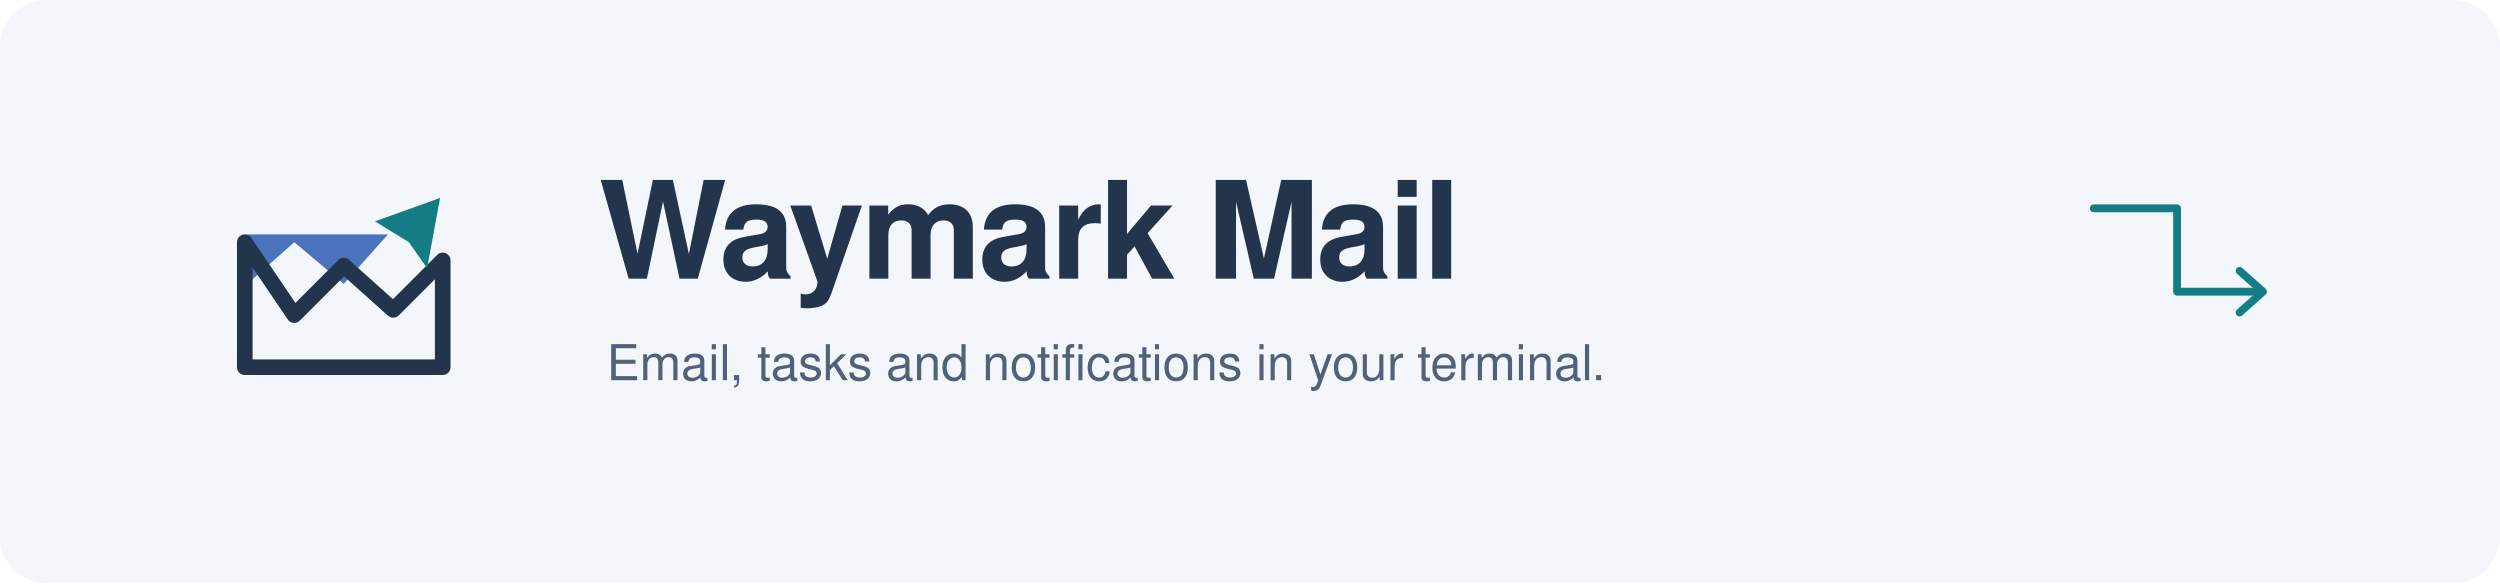
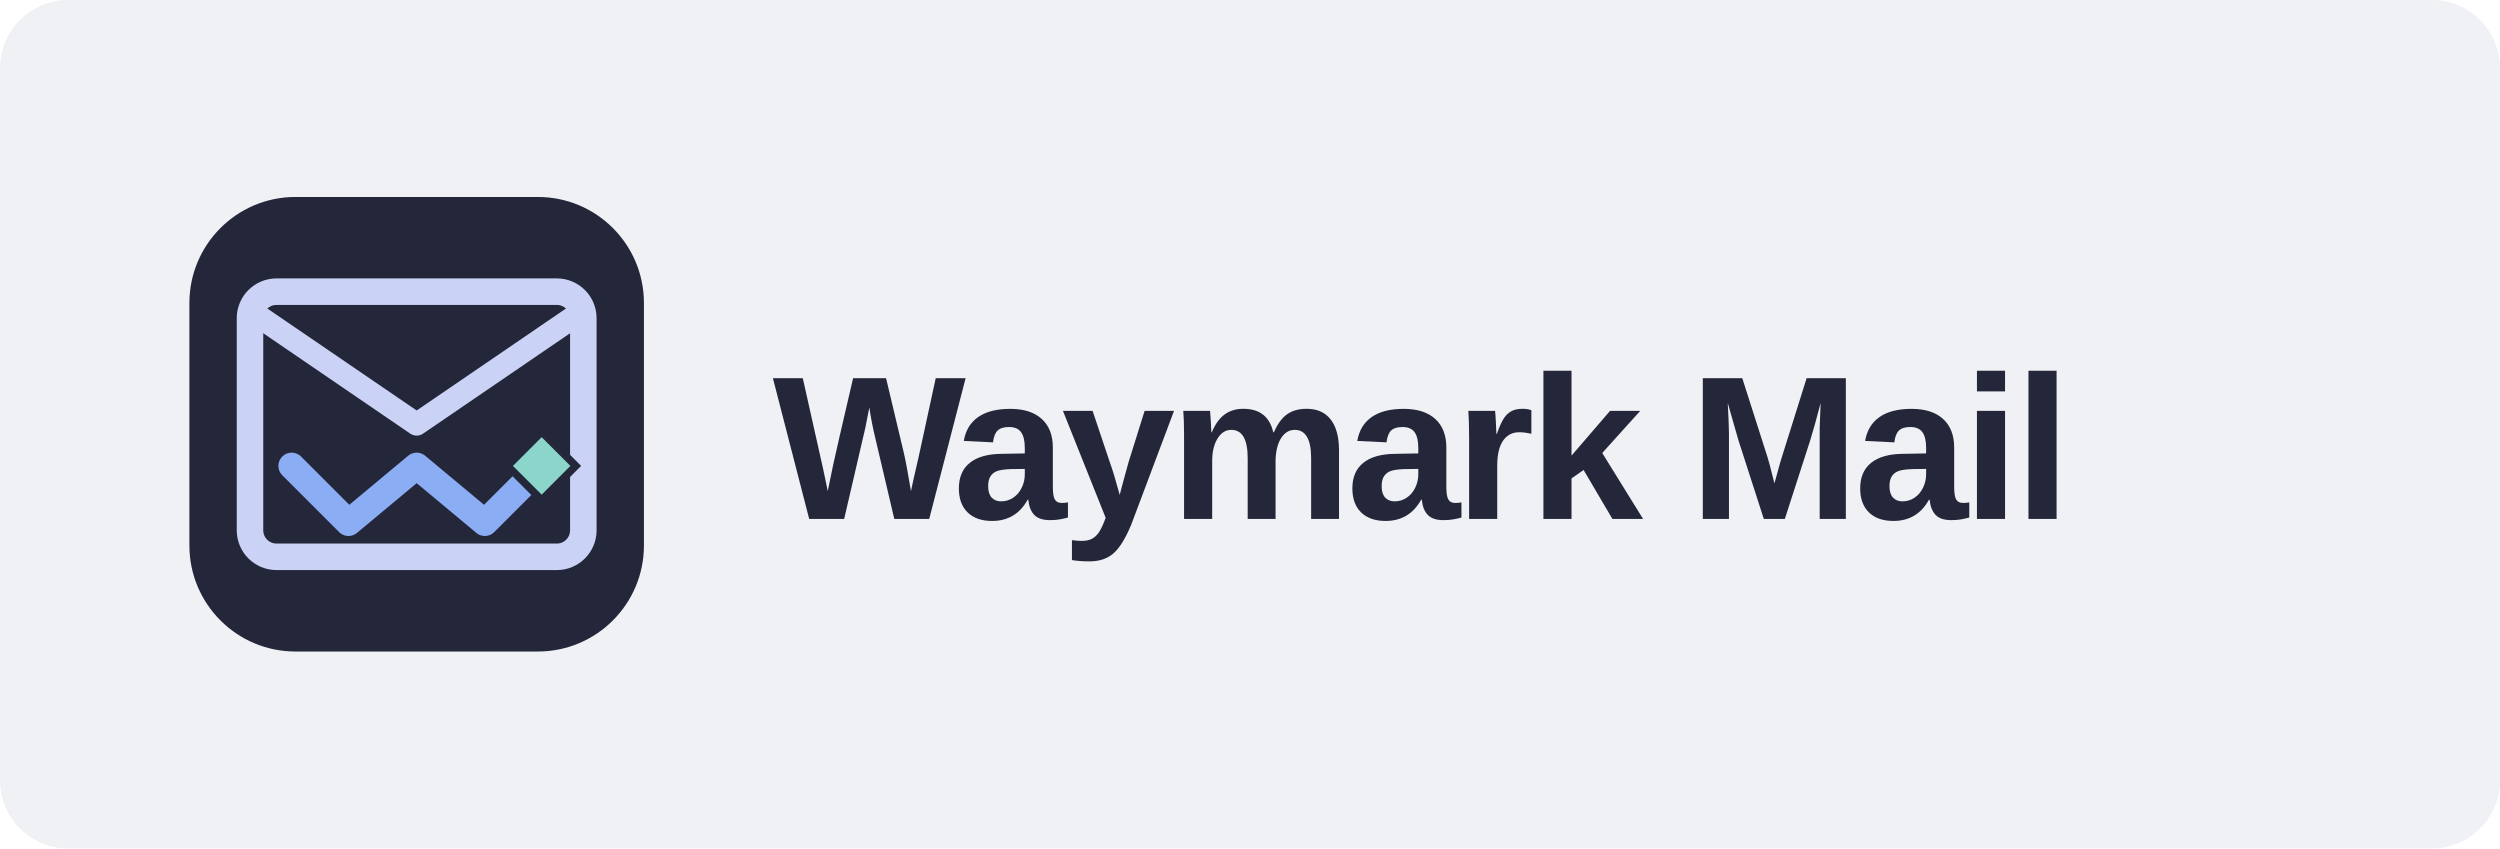
- <svg xmlns="http://www.w3.org/2000/svg" width="960" height="224" viewBox="0 0 960 224" role="img" aria-labelledby="title desc">
-   <rect width="960" height="224" rx="18" fill="#f3f6fb" />
-   <g transform="translate(68 48)">
-     <path d="M26 42h55L64 61 45 45 27 61V42Z" fill="#4b72bd" />
-     <path d="M26 45v48h76V52L83 71 64 54 45 73Z" fill="none" stroke="#23344d" stroke-width="6" stroke-linejoin="round" />
-     <path d="m76 37 25-9-5 27-7-10-13-8Z" fill="#147d83" />
+ <svg xmlns="http://www.w3.org/2000/svg" width="660" height="224" viewBox="0 0 660 224" role="img" aria-labelledby="title desc">
+   <rect width="660" height="224" rx="18" fill="#eff1f5" />
+   <g transform="translate(46 48)">
+     <rect x="4" y="4" width="120" height="120" rx="28" fill="#24273a" />
+     <path d="M27 29h74a7 7 0 0 1 7 7v56a7 7 0 0 1-7 7H27a7 7 0 0 1-7-7V36a7 7 0 0 1 7-7Z" fill="none" stroke="#cad3f5" stroke-width="7" stroke-linejoin="round" />
+     <path d="m23 36 41 28 41-28" fill="none" stroke="#cad3f5" stroke-width="6" stroke-linecap="round" stroke-linejoin="round" />
+     <path d="m31 75 15 15 18-15 18 15 15-15" fill="none" stroke="#8aadf4" stroke-width="7" stroke-linecap="round" stroke-linejoin="round" />
+     <path d="m97 66 9 9-9 9-9-9 9-9Z" fill="#8bd5ca" stroke="#24273a" stroke-width="2" />
  </g>
-   <g font-family="Segoe UI, Helvetica, Arial, sans-serif">
-     <text x="230" y="107" fill="#23344d" font-size="52" font-weight="650" letter-spacing="-1.2">Waymark Mail</text>
-     <text x="233" y="146" fill="#52617a" font-size="19">Email, tasks and notifications in your terminal.</text>
-   </g>
-   <path d="M804 80h32v32h32" fill="none" stroke="#147d83" stroke-width="3" stroke-linecap="round" stroke-linejoin="round" />
-   <path d="m860 104 9 8-9 8" fill="none" stroke="#147d83" stroke-width="3" stroke-linecap="round" stroke-linejoin="round" />
+   <text x="204" y="137" fill="#24273a" font-family="Segoe UI, Arial, sans-serif" font-size="54" font-weight="650" letter-spacing="-1.4">Waymark Mail</text>
</svg>
